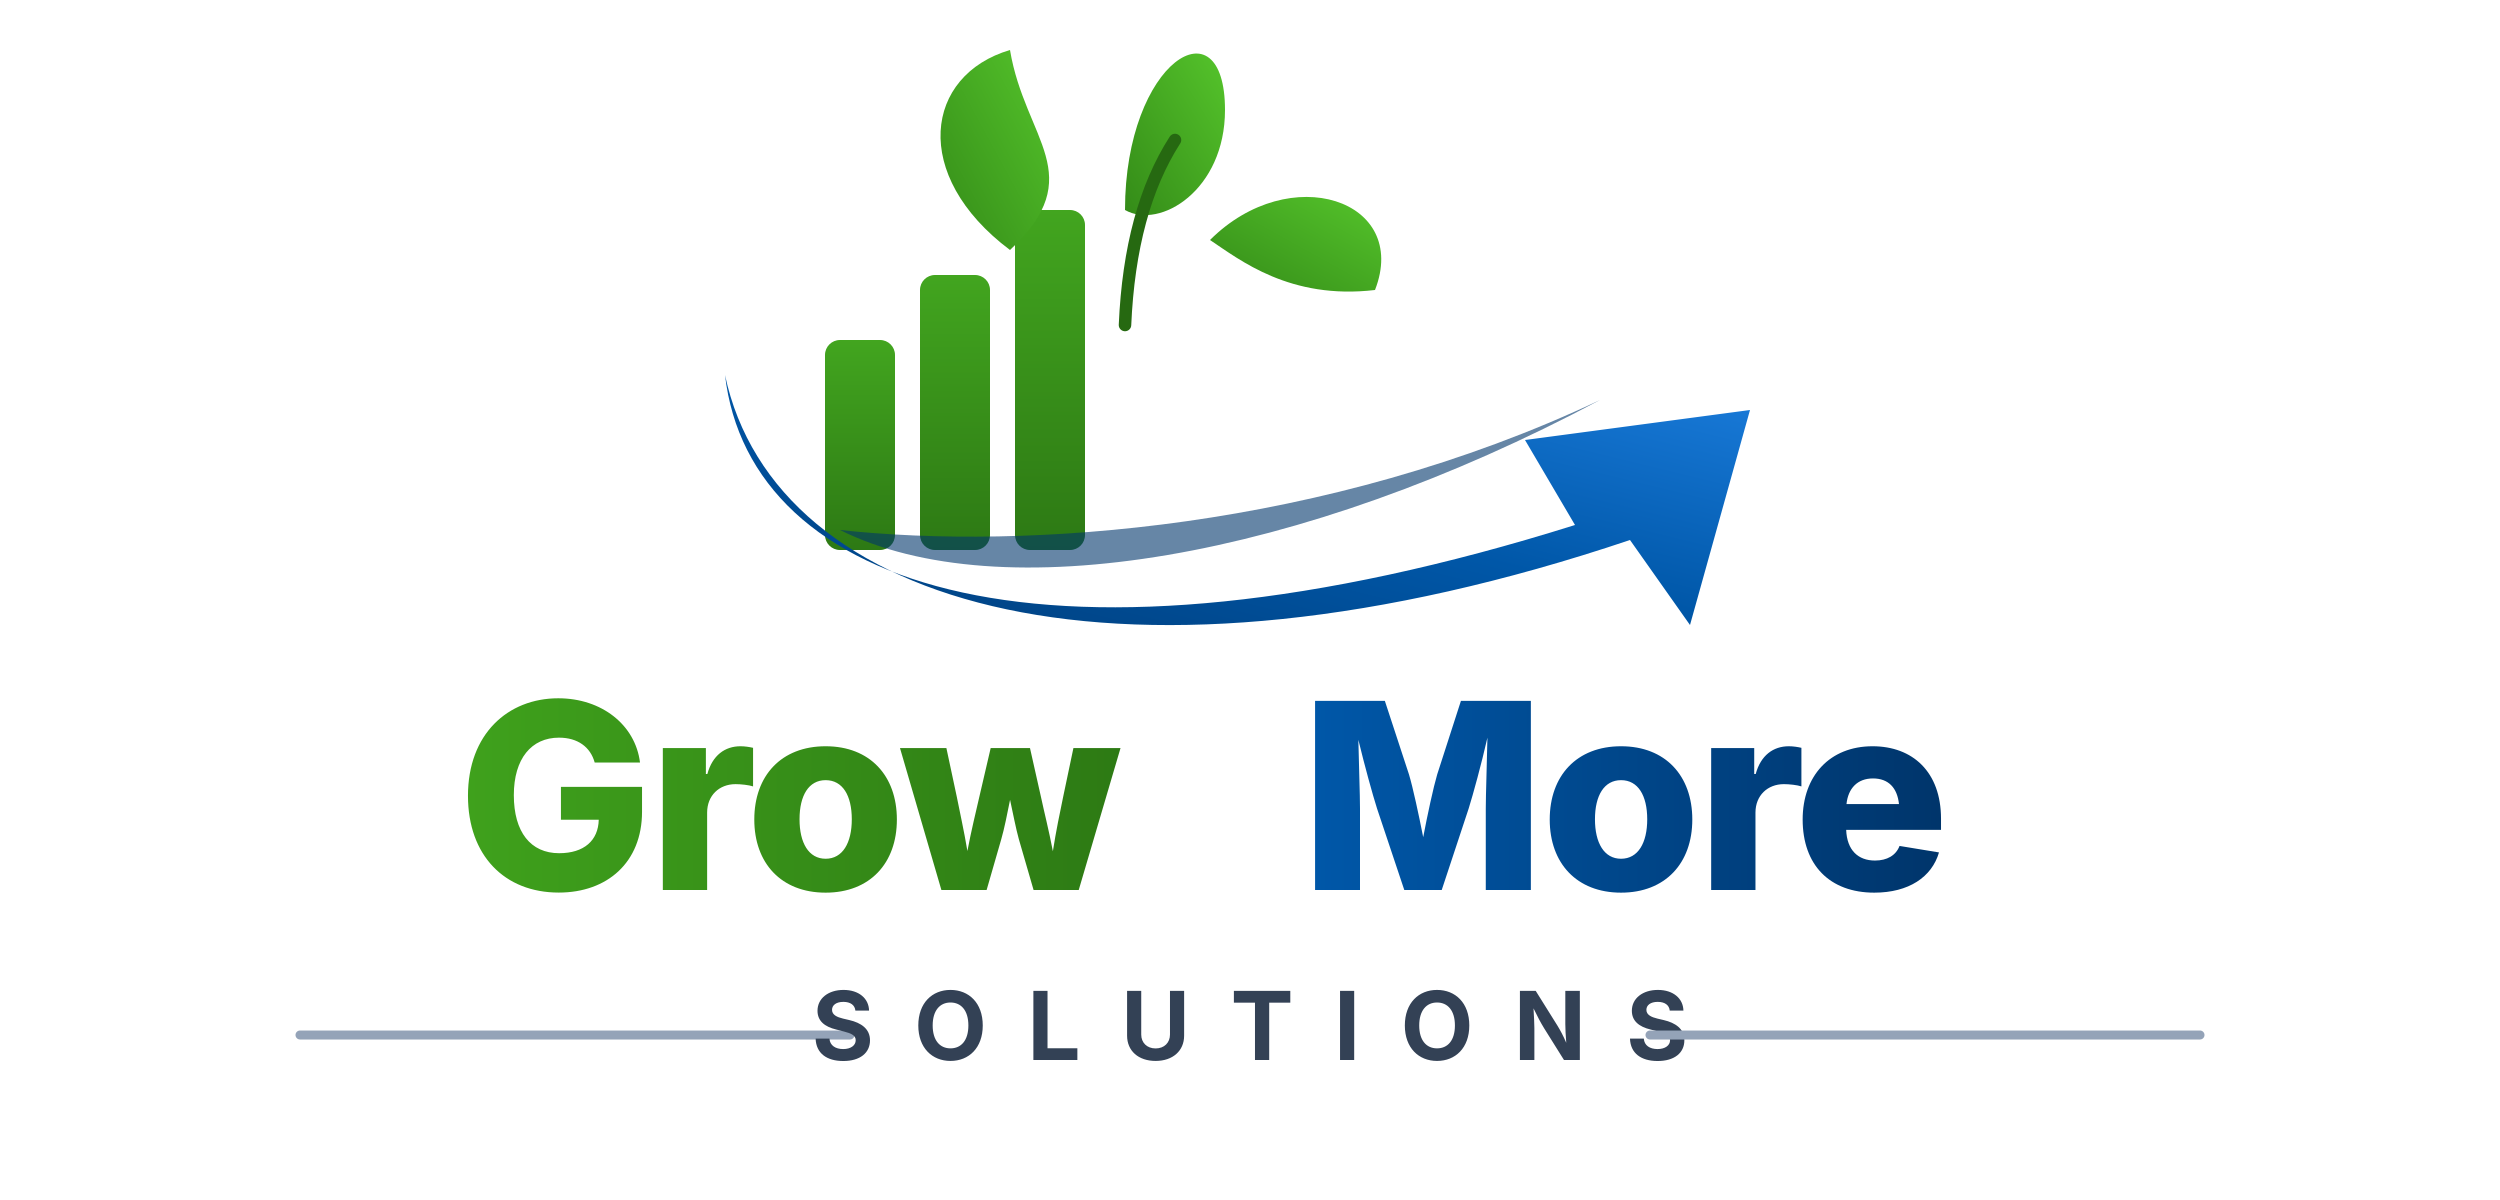
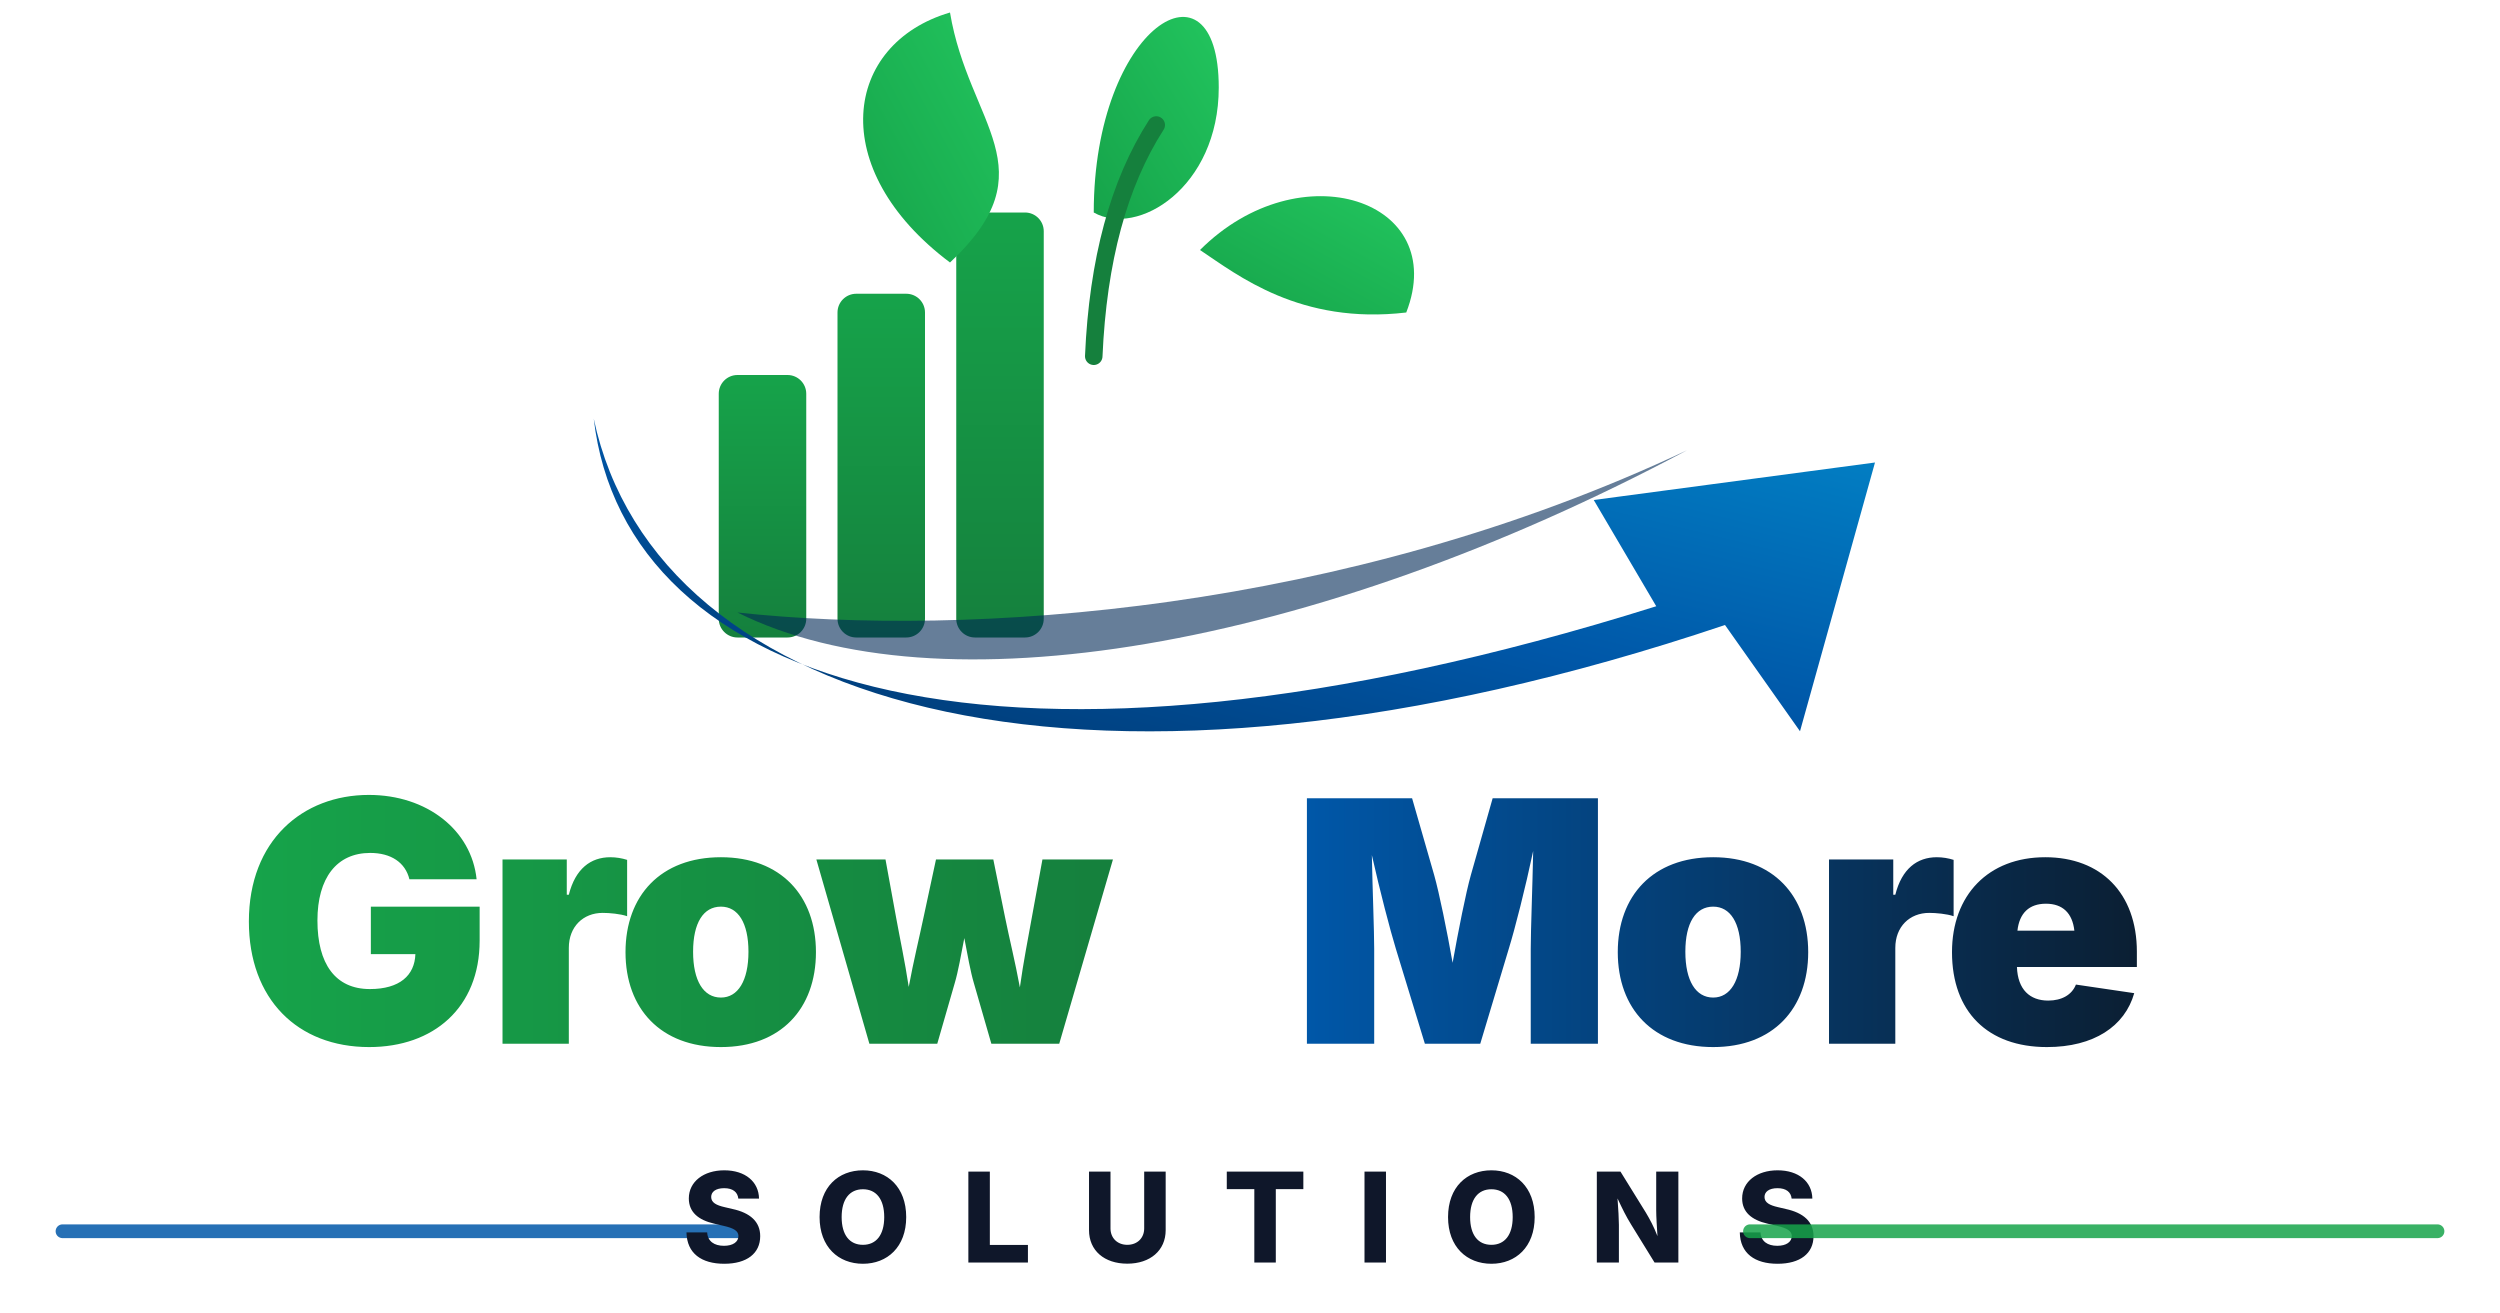
- <svg xmlns="http://www.w3.org/2000/svg" viewBox="0 0 500 240" width="100%" height="100%">
+ <svg xmlns="http://www.w3.org/2000/svg" viewBox="50 8 400 210" width="100%" height="100%" shape-rendering="geometricPrecision" text-rendering="geometricPrecision">
  <defs>
    <linearGradient id="blueArrowGrad" x1="0%" y1="100%" x2="100%" y2="0%">
-       <stop offset="0%" stop-color="#003D7A" />
+       <stop offset="0%" stop-color="#00356B" />
      <stop offset="50%" stop-color="#0057A8" />
-       <stop offset="100%" stop-color="#1B7DDD" />
+       <stop offset="100%" stop-color="#0284C7" />
    </linearGradient>
    <linearGradient id="greenBarGrad" x1="0%" y1="100%" x2="0%" y2="0%">
-       <stop offset="0%" stop-color="#2D7914" />
-       <stop offset="100%" stop-color="#42A51F" />
+       <stop offset="0%" stop-color="#15803D" />
+       <stop offset="100%" stop-color="#16A34A" />
    </linearGradient>
    <linearGradient id="greenLeafGrad" x1="0%" y1="100%" x2="100%" y2="0%">
-       <stop offset="0%" stop-color="#348B18" />
-       <stop offset="100%" stop-color="#55C42B" />
+       <stop offset="0%" stop-color="#16A34A" />
+       <stop offset="100%" stop-color="#22C55E" />
    </linearGradient>
    <linearGradient id="growTextGrad" x1="0%" y1="0%" x2="100%" y2="0%">
-       <stop offset="0%" stop-color="#3FA11C" />
-       <stop offset="100%" stop-color="#2D7A14" />
+       <stop offset="0%" stop-color="#16A34A" />
+       <stop offset="100%" stop-color="#15803D" />
    </linearGradient>
    <linearGradient id="moreTextGrad" x1="0%" y1="0%" x2="100%" y2="0%">
      <stop offset="0%" stop-color="#0057A8" />
-       <stop offset="100%" stop-color="#00356B" />
+       <stop offset="100%" stop-color="#0B1F33" />
    </linearGradient>
  </defs>
  <g transform="translate(140, -10)">
    <rect x="25" y="78" width="14" height="42" rx="3" fill="url(#greenBarGrad)" />
    <rect x="44" y="65" width="14" height="55" rx="3" fill="url(#greenBarGrad)" />
    <rect x="63" y="52" width="14" height="68" rx="3" fill="url(#greenBarGrad)" />
    <path d="M 62 60 C 42 45 45 25 62 20 C 65 38 78 45 62 60 Z" fill="url(#greenLeafGrad)" />
    <path d="M 85 52 C 85 22 105 10 105 32 C 105 48 92 56 85 52 Z" fill="url(#greenLeafGrad)" />
    <path d="M 102 58 C 118 42 142 50 135 68 C 118 70 108 62 102 58 Z" fill="url(#greenLeafGrad)" />
-     <path d="M 85 75 Q 86 52 95 38" fill="none" stroke="#266911" stroke-width="2.5" stroke-linecap="round" />
-     <path d="M 5 88 C 12 125 75 142 165 105 C 145 105 110 115 65 112 C 32 110 20 95 18 85 C 16 75 35 48 35 48 C 35 48 10 65 5 88 Z" fill="none" />
+     <path d="M 85 75 Q 86 52 95 38" fill="none" stroke="#15803D" stroke-width="2.8" stroke-linecap="round" />
    <path d="M 5 85 C 10 128 70 148 175 115 L 165 98 L 210 92 L 198 135 L 186 118 C 85 152 15 132 5 85 Z" fill="url(#blueArrowGrad)" />
-     <path d="M 28 116 C 60 132 120 122 180 90 C 125 116 65 120 28 116 Z" fill="#00356B" opacity="0.6" />
+     <path d="M 28 116 C 60 132 120 122 180 90 C 125 116 65 120 28 116 Z" fill="#002855" opacity="0.6" />
  </g>
-   <g transform="translate(250, 178)" text-anchor="middle">
-     <text x="-92" y="0" font-family="'Plus Jakarta Sans', 'Inter', sans-serif" font-weight="800" font-size="52" fill="url(#growTextGrad)" letter-spacing="-1">Grow</text>
-     <text x="75" y="0" font-family="'Plus Jakarta Sans', 'Inter', sans-serif" font-weight="800" font-size="52" fill="url(#moreTextGrad)" letter-spacing="-1">More</text>
+   <g transform="translate(250, 175)" text-anchor="middle">
+     <text x="-92" y="0" font-family="'Plus Jakarta Sans', 'Inter', system-ui, -apple-system, sans-serif" font-weight="900" font-size="54" fill="url(#growTextGrad)" letter-spacing="-1">Grow</text>
+     <text x="75" y="0" font-family="'Plus Jakarta Sans', 'Inter', system-ui, -apple-system, sans-serif" font-weight="900" font-size="54" fill="url(#moreTextGrad)" letter-spacing="-1">More</text>
  </g>
-   <g transform="translate(250, 212)" text-anchor="middle">
-     <line x1="-190" y1="-5" x2="-80" y2="-5" stroke="#94A3B8" stroke-width="1.8" stroke-linecap="round" />
-     <text x="0" y="0" font-family="'Plus Jakarta Sans', 'Inter', sans-serif" font-weight="700" font-size="19" fill="#334155" letter-spacing="8">SOLUTIONS</text>
-     <line x1="80" y1="-5" x2="190" y2="-5" stroke="#94A3B8" stroke-width="1.8" stroke-linecap="round" />
+   <g transform="translate(250, 210)" text-anchor="middle">
+     <line x1="-190" y1="-5" x2="-80" y2="-5" stroke="#0057A8" stroke-width="2.2" stroke-linecap="round" opacity="0.85" />
+     <text x="0" y="0" font-family="'Plus Jakarta Sans', 'Inter', system-ui, -apple-system, sans-serif" font-weight="800" font-size="20" fill="#0F172A" letter-spacing="8">SOLUTIONS</text>
+     <line x1="80" y1="-5" x2="190" y2="-5" stroke="#16A34A" stroke-width="2.2" stroke-linecap="round" opacity="0.85" />
  </g>
</svg>
